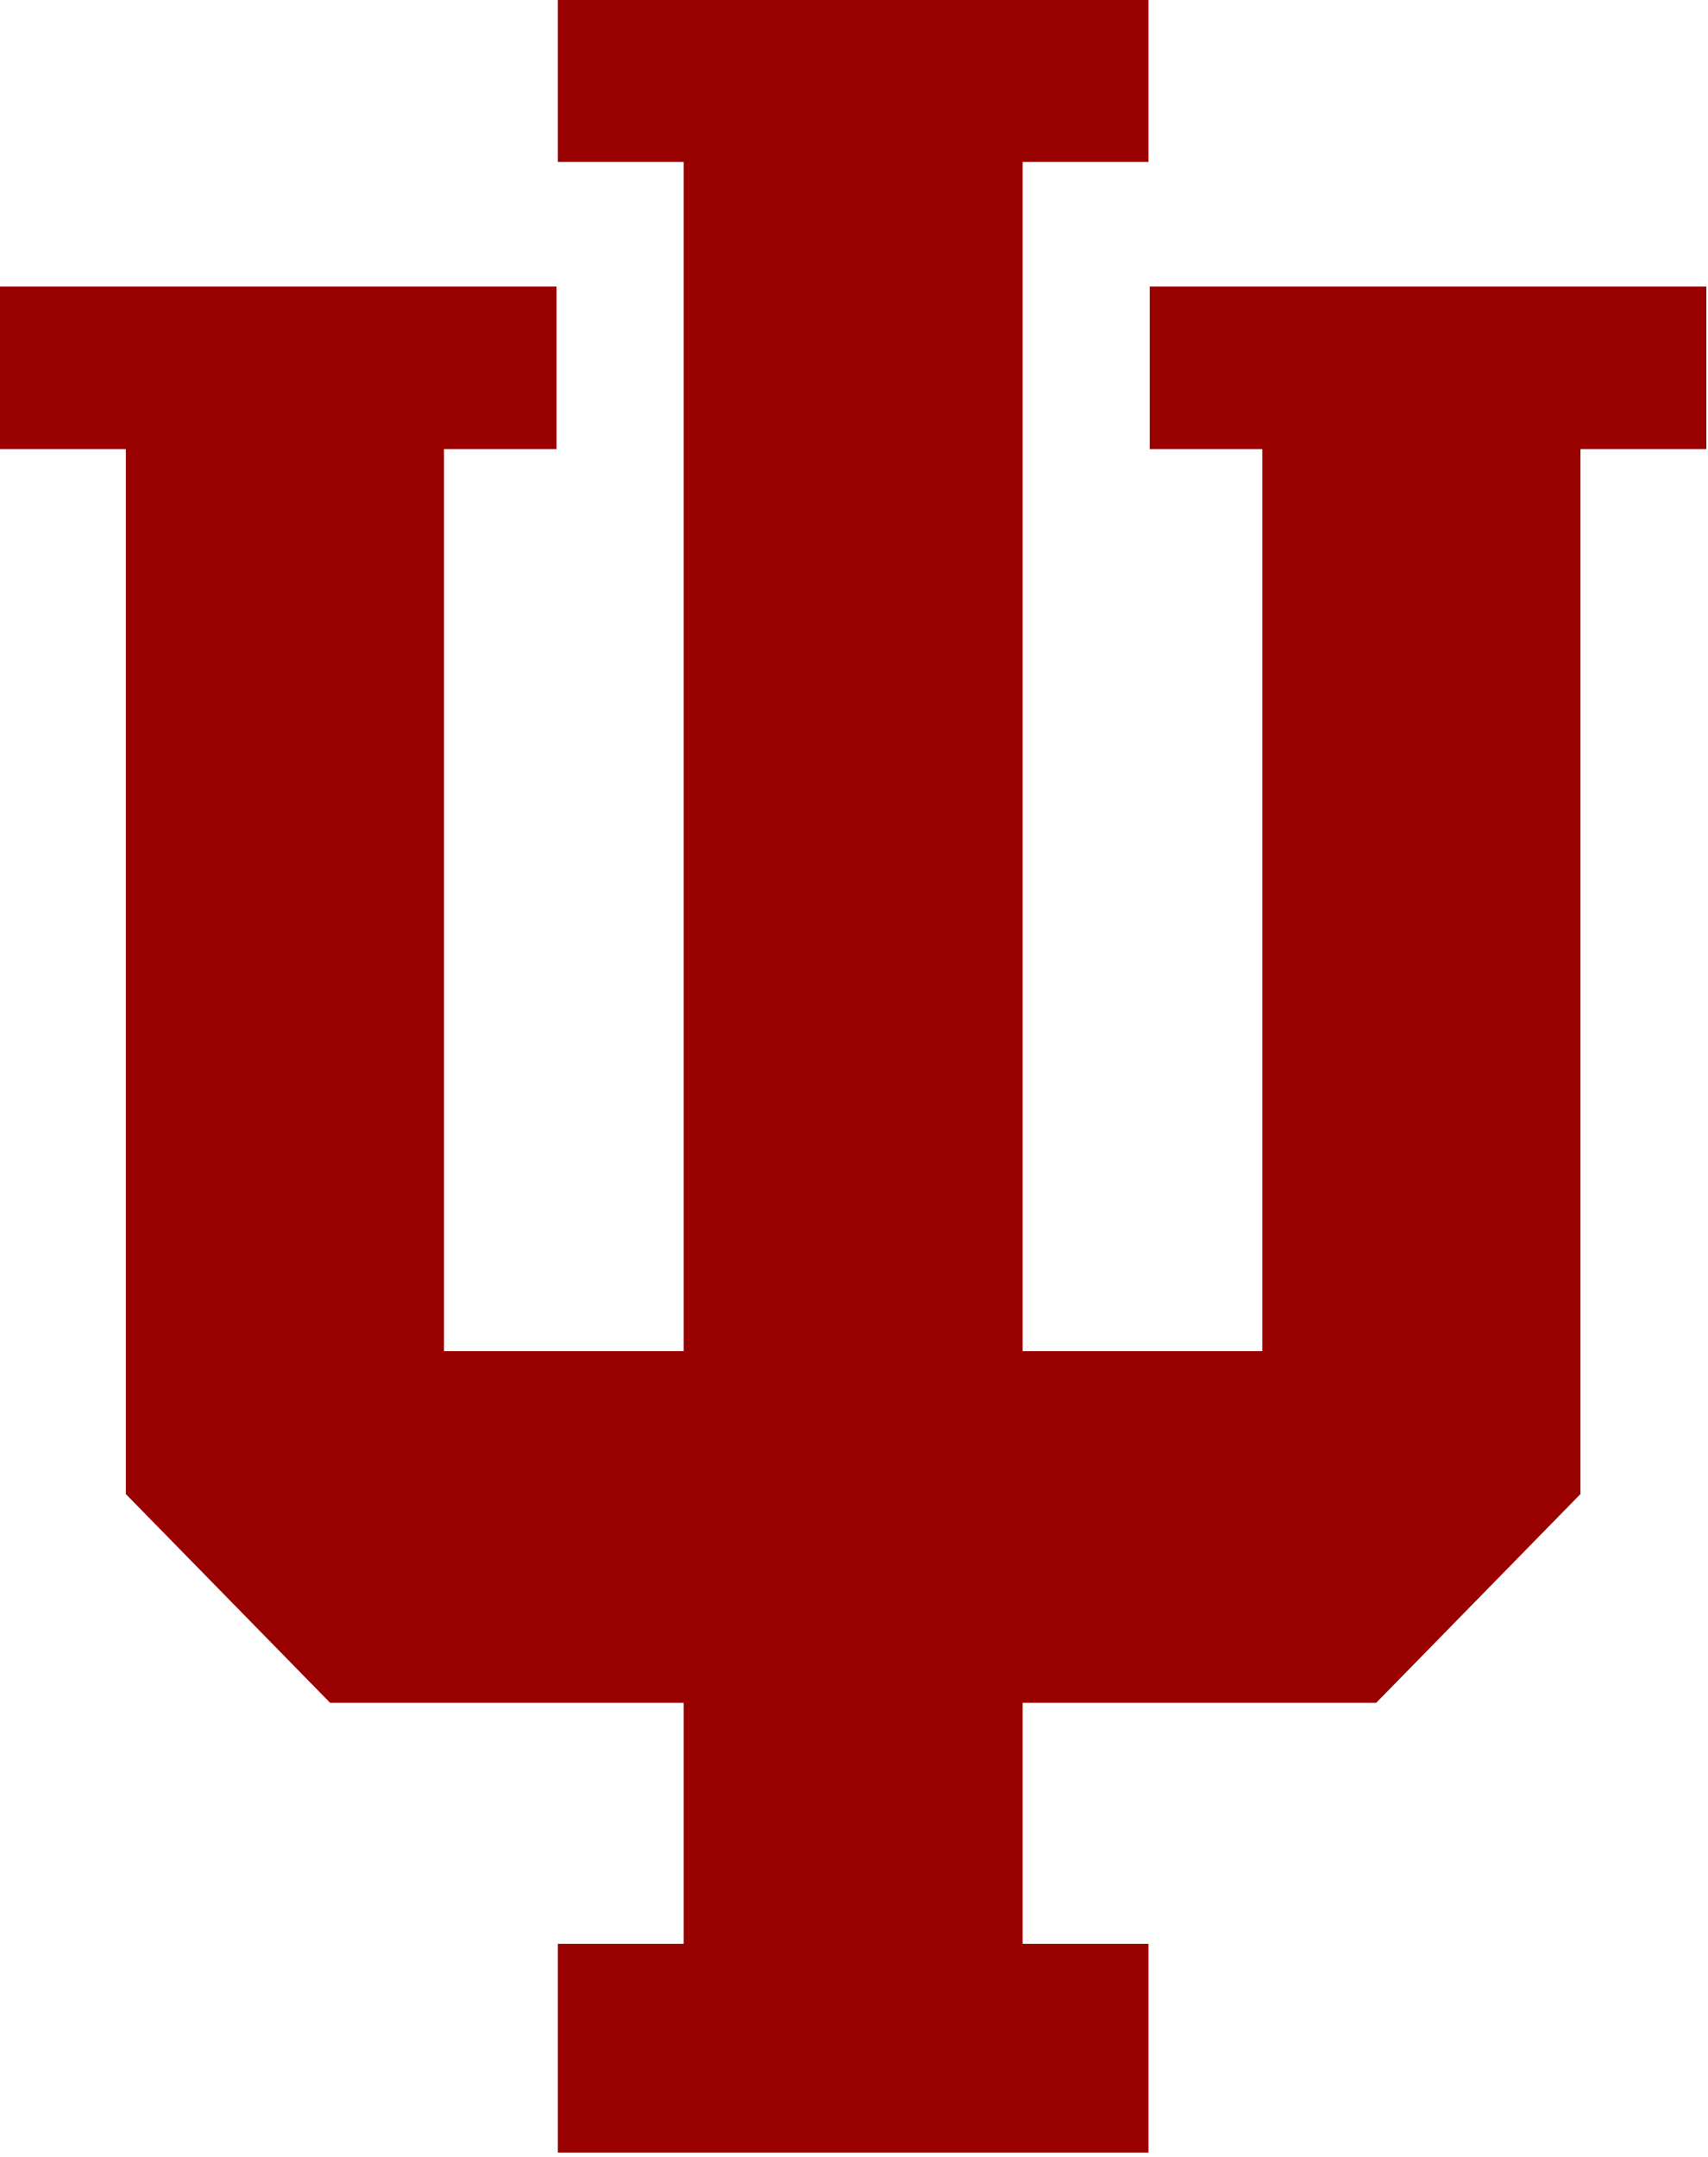
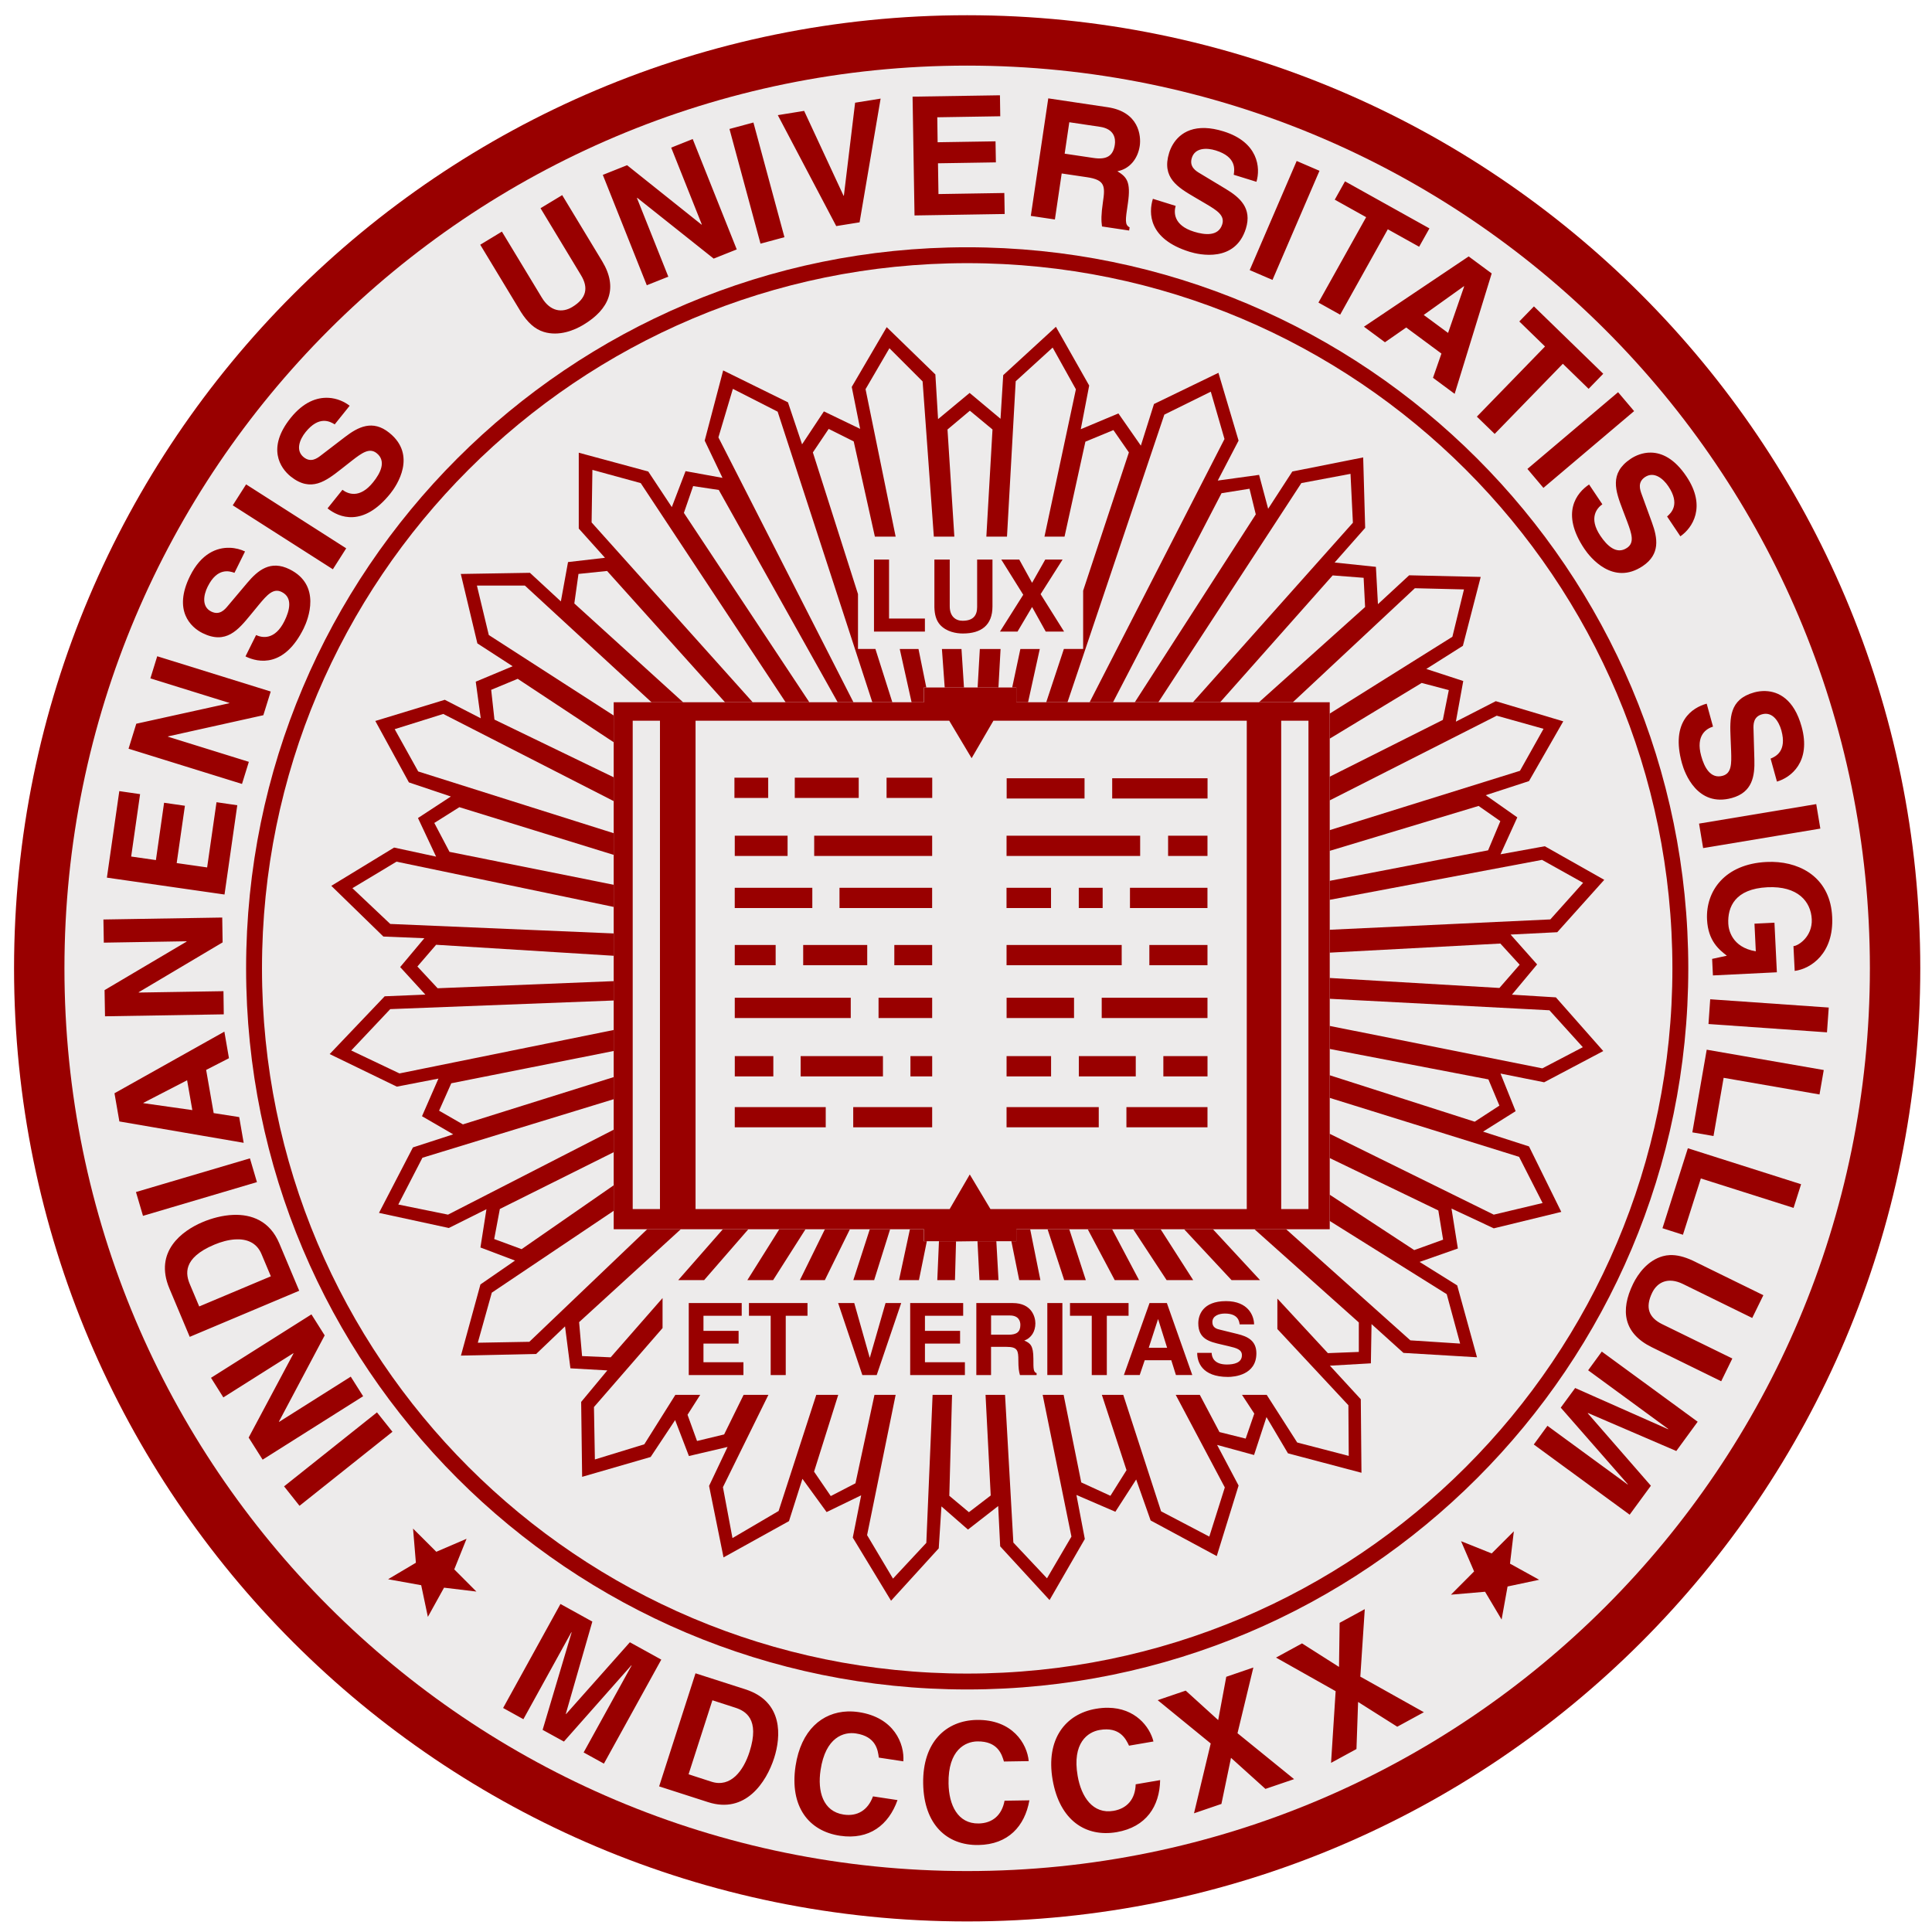
- <svg xmlns="http://www.w3.org/2000/svg" version="1.1" width="270" height="341">
-   <path d="M88.2,0 v25.6 h19.9 v188h-37.9v-142.6h17.8v-25.7h-88v25.7h19.9v165.2l32.3,33h55.9v38.1h-19.9v33h93.4v-33h-19.9v-38.1h55.9l32.3,-33v-165.2h19.9v-25.7h-88v25.7h17.8v142.6h-37.9v-188h19.9v-25.6z" fill="#990000" />
+ <svg xmlns="http://www.w3.org/2000/svg" version="1.1" viewBox="0 0 150 150" height="150" width="150">
+   <g transform="matrix(.49333 0 0 .49333 1.0909 1.1818)">
+     <path fill="#900" d="m150 300c-82.839 0-150-67.154-150-150-0-82.839 67.16-150 150-150 82.846 0 150 67.161 150 150 0 82.846-67.154 150-150 150" />
+     <path fill="#edebeb" d="m292.07 150c0-78.464-63.606-142.07-142.07-142.07s-142.07 63.606-142.07 142.07 63.606 142.07 142.07 142.07 142.07-63.606 142.07-142.07" />
+     <path d="m150 262.24c-61.985 0-112.23-50.257-112.23-112.24 0-61.985 50.243-112.23 112.23-112.23 61.985 0 112.24 50.243 112.24 112.23 0 61.978-50.25 112.24-112.24 112.24" stroke="#900" stroke-width="2.5" fill="none" />
+     <path fill="#900" d="m250.11 163.02-7.457-8.452-6.921-0.424 3.965-4.758-4.174-4.702 7.346-0.369 7.394-8.243-9.356-5.287-6.97 1.266 2.643-5.808-4.967-3.492 6.81-2.219 5.391-9.405-10.622-3.172-6.281 3.221 1.162-6.393-5.815-1.899 5.76-3.645 2.803-10.838-11.262-0.257-4.911 4.542-0.32-5.871-6.497-0.682 4.807-5.447-0.313-11.095-11.151 2.219-3.805 5.864-1.426-5.335-6.504 0.897 3.276-6.288-3.172-10.671-10.142 4.911-2.066 6.553-3.534-5.071-5.92 2.483 1.322-6.873-5.238-9.245-8.292 7.61-0.424 6.866-4.862-4.069-4.967 4.125-0.424-7.033-7.659-7.443-5.502 9.405 1.322 6.601-5.704-2.748-3.436 5.182-2.219-6.608-10.198-5.022-2.908 11.046 2.803 5.864-5.815-1.057-2.163 5.655-3.708-5.6-10.935-2.956v11.937l4.125 4.598-5.815 0.675-1.127 6.191-4.869-4.501-10.879 0.181 2.608 10.928 5.551 3.596-5.808 2.428 0.786 5.76-5.655-2.908-10.935 3.332 5.287 9.669 6.601 2.219-5.175 3.388 2.852 6.073-6.608-1.426-9.884 6.024 8.194 7.979 6.448 0.264-3.805 4.542 3.965 4.334-6.4 0.264-8.66 9.092 10.566 5.127 6.553-1.266-2.588 5.92 4.911 2.852-6.337 2.059-5.342 10.302 10.991 2.379 5.92-2.956-0.946 6.024 5.44 2.059-5.44 3.756-3.068 11.199 11.839-0.257 4.542-4.341 0.849 6.601 5.808 0.327-4.118 4.96 0.153 11.79 10.782-3.123 3.854-5.808 2.17 5.655 6.08-1.426-2.908 6.128 2.275 11.255 10.302-5.711 2.115-6.657 3.805 5.231 5.44-2.636-1.322 6.657 6.024 9.933 7.506-8.243 0.424-6.601 4.174 3.645 4.758-3.701 0.313 6.344 7.77 8.452 5.551-9.613-1.322-6.928 6.128 2.643 3.276-5.078 2.275 6.448 10.406 5.607 3.436-11.102-3.381-6.393 5.815 1.586 1.955-5.968 3.381 5.704 11.568 3.061-0.104-11.568-4.862-5.287 6.448-0.369 0.104-6.177 5.022 4.535 11.575 0.689-3.116-11.311-5.92-3.694 6.024-2.115-1.002-6.288 6.657 3.116 10.622-2.588-5.078-10.302-7.234-2.33 5.127-3.221-2.379-5.92 6.866 1.377 9.307-4.918z" />
+     <path fill="#edebeb" d="m207.06 159.07v3.617l24.972 4.793 1.732 4.125-3.888 2.532-22.816-7.311v3.562l29.8 9.279 3.701 7.269-7.686 1.829-25.814-12.723v3.819l17.091 8.243 0.751 4.598-4.542 1.642-13.3-8.716v4.132l18.413 11.519 2.108 7.777-7.832-0.508-19.553-17.487h-4.981l16.423 14.67v4.64l-4.869 0.188-7.951-8.584v4.793l11.178 11.992 0.056 7.972-8.111-2.108-4.8-7.499h-3.888l1.934 2.949-1.356 3.937-4.125-1.03-3.095-5.857h-3.791l7.728 14.573-2.442 7.735-7.589-3.979-5.954-18.329h-3.367l3.881 11.853-2.532 4.035-4.591-2.108-2.776-13.78h-3.297l4.528 22.308-3.847 6.566-5.294-5.627-1.308-23.247h-3.068l0.814 15.839-3.429 2.629-3.088-2.581 0.431-15.888h-3.061l-0.988 23.296-5.245 5.627-4.076-6.845 4.494-22.078h-3.332l-2.991 13.919-3.888 2.01-2.629-3.84 3.805-12.09h-3.457l-5.926 18.28-7.262 4.264-1.502-8.013 7.158-14.531h-3.902l-3.068 6.233-4.264 1.03-1.496-4.125 1.996-3.137h-3.909l-4.89 7.784-7.777 2.386-0.146-8.25 10.796-12.43v-4.723l-8.166 9.328-4.501-0.195-0.466-5.342 16.006-14.622h-5.287l-18.552 17.717-8.111 0.146 2.205-7.881 19.185-12.883v-4.014l-14.496 10.051-4.313-1.593 0.89-4.73 17.919-8.938v-3.541l-26.078 13.37-7.825-1.593 3.798-7.359 30.106-9.217v-3.478l-23.734 7.443-3.749-2.156 1.92-4.313 25.563-5.085v-3.304l-33.716 6.838-7.596-3.61 6.142-6.511 35.17-1.356v-3.047l-27.713 1.12-3.186-3.422 2.949-3.422 27.949 1.732v-3.513l-35.17-1.496-5.954-5.627 6.942-4.174 34.182 7.123v-3.485l-25.842-5.182-2.393-4.549 3.944-2.483 24.29 7.506v-3.409l-30.767-9.718-3.701-6.657 7.645-2.393 26.822 13.717v-3.749l-18.767-9.078-0.515-4.688 4.174-1.732 15.109 9.982v-4.208l-19.658-12.667-1.871-7.784h7.547l19.929 18.364h4.974l-17.119-15.547 0.654-4.647 4.501-0.466 18.559 20.659h4.361l-25.355-28.297 0.125-8.271 7.603 2.08 22.802 34.488h3.735l-19.741-29.8 1.454-4.215 4.035 0.605 18.712 33.41h2.483l-21.251-41.681 2.275-7.638 7.046 3.589 14.9 45.729h3.151l-2.664-8.382h-2.741v-8.639l-7.102-22.294 2.49-3.701 3.937 1.969 3.332 14.983h3.269l-4.737-23.205 3.756-6.441 5.224 5.224 1.767 24.423h3.228l-1.078-16.861 3.52-2.956 3.562 2.956-0.967 16.861h3.248l1.37-24.45 5.815-5.301 3.659 6.566-4.946 23.184h3.158l3.283-14.942 4.41-1.823 2.435 3.513-7.199 21.758v9.175h-3.033l-2.776 8.382h3.346l15.241-45.263 7.311-3.61 2.156 7.45-21.223 41.423h3.68l17.077-32.895 4.403-0.703 0.988 4.035-19.039 29.563h3.708l22.503-34.488 7.735-1.454 0.376 7.693-25.174 28.248h4.285l17.703-19.957 4.876 0.376 0.23 4.598-16.701 14.983h5.335l19.199-17.94 7.728 0.188-1.823 7.45-19.303 12.09v3.944l14.469-8.765 4.271 1.127-0.939 4.688-17.8 8.938v3.728l26.28-13.328 7.366 2.066-3.708 6.608-29.939 9.335v3.262l23.428-7.067 3.422 2.393-1.927 4.591-24.923 4.8v2.991l33.41-6.288 6.469 3.61-5.161 5.76-34.718 1.628v3.603l26.85-1.433 3.04 3.332-3.186 3.659-26.704-1.572v3.276l34.578 1.809 5.252 5.808-6.372 3.332-33.459-6.678z" />
+     <path fill="#900" d="m207.06 191.06h-49.304v1.885h-14.559v-1.885h-48.824v-82.937h48.824v-2.323h14.559v2.323h49.304v82.937z" />
+     <path fill="#edebeb" d="m97.363 111.03v76.857h4.291v-76.857h-4.291zm9.891 0v76.857h39.99l3.166-5.447 3.256 5.447h40.338v-76.857h-39.873l-3.43 5.898-3.525-5.898h-39.922zm92.168 0v76.857h4.291v-76.857h-4.291z" />
+     <path fill="#900" d="m155.16 12.6-13.752 0.215 0.307 18.697 14.189-0.229-0.057-3.305-10.363 0.168-0.076-4.842 9.111-0.146-0.055-3.311-9.113 0.145-0.055-3.93 9.912-0.16-0.049-3.303zm7.604 0.486-2.748 18.496 3.791 0.564 1.07-7.242 3.994 0.592c2.859 0.424 2.866 1.426 2.49 3.951-0.278 1.906-0.273 2.886-0.141 3.797l4.271 0.641 0.076-0.494c-0.779-0.431-0.675-1.099-0.271-3.805 0.508-3.45-0.228-4.138-1.654-5.035 1.92-0.348 3.213-1.949 3.519-3.981 0.236-1.6-0.126-5.361-5.051-6.092l-9.348-1.393zm-26.385 0.037-4.014 0.646-1.768 14.629-0.049 0.014-6.205-13.355-4.144 0.668 9.195 17.459 3.674-0.59 3.311-19.471zm29.695 3.719 4.82 0.717c2.268 0.334 2.49 1.843 2.344 2.824-0.271 1.829-1.357 2.379-3.367 2.08l-4.527-0.674 0.73-4.947zm-49.713 0.043-3.769 1.016 4.883 18.051 3.769-1.016-4.883-18.051zm71.109 0.869c-3.659-0.124-5.177 2.274-5.68 3.891-1.224 3.93 1.362 5.44 4.033 7.012l1.775 1.043c1.753 1.036 2.976 1.822 2.545 3.213-0.591 1.892-2.684 1.704-4.451 1.154-3.255-1.016-3.166-3.059-2.881-4.061l-3.582-1.113c-0.689 2.212-0.73 6.316 5.781 8.34 1.565 0.487 7.177 1.718 8.854-3.652 0.995-3.207-0.932-4.897-3.186-6.254l-4.014-2.42c-0.696-0.403-1.738-1.064-1.307-2.455 0.501-1.614 2.35-1.615 3.769-1.17 3.262 1.009 2.963 2.998 2.824 3.826l3.576 1.107c0.661-2.191 0.304-6.227-5.17-7.932-1.086-0.338-2.044-0.501-2.889-0.529zm-80.662 1.734-3.387 1.35 4.82 12.096-0.049 0.021-11.713-9.35-3.82 1.523 6.922 17.369 3.387-1.35-4.938-12.381 0.049-0.027 12.025 9.565 3.633-1.447-6.93-17.369zm95.051 3.451-7.394 17.174 3.588 1.545 7.394-17.174-3.588-1.545zm7.606 3.203-1.613 2.887 4.939 2.754-7.506 13.439 3.416 1.906 7.498-13.439 4.932 2.748 1.621-2.887-13.287-7.408zm-123.2 2.172-3.408 2.059 6.371 10.545c1.176 1.934 0.912 3.618-1.377 5.002-1.565 0.946-3.45 0.75-4.793-1.482l-6.281-10.385-3.408 2.066 6.414 10.607c1.009 1.579 2.129 2.665 3.59 3.117 2.386 0.723 4.784-0.244 6.252-1.135 4.035-2.435 5.481-5.773 2.936-9.988l-6.295-10.406zm142.66 9.646-16.479 11.061 3.305 2.449 3.346-2.324 5.543 4.104-1.328 3.812 3.408 2.525 5.83-18.949-3.625-2.678zm-0.75 4.689 0.041 0.033-2.531 7.318-3.834-2.83 6.324-4.521zm11.023 3.176-2.303 2.371 4.047 3.938-10.725 11.039 2.803 2.721 10.727-11.039 4.055 3.943 2.303-2.373-10.906-10.6zm13.242 13.504-14.268 12.074 2.518 2.984 14.273-12.082-2.523-2.977zm-202.99 0.885c-1.783-0.088-3.893 0.646-5.912 3.158-3.798 4.73-1.634 7.903-0.014 9.211 3.214 2.574 5.564 0.723 8.006-1.19l1.621-1.273c1.607-1.252 2.788-2.101 3.922-1.19 1.544 1.238 0.605 3.123-0.557 4.562-2.135 2.664-3.999 1.83-4.834 1.197l-2.344 2.922c1.809 1.454 5.606 2.997 9.877-2.324 1.03-1.273 4.229-6.051-0.16-9.57-2.615-2.108-4.896-0.934-6.982 0.666l-3.723 2.853c-0.633 0.494-1.627 1.238-2.768 0.32-1.315-1.064-0.634-2.783 0.291-3.938 2.143-2.664 3.875-1.67 4.592-1.225l2.352-2.93c-0.79-0.619-1.979-1.185-3.366-1.253zm208.17 8.619c-1.315-0.022-2.445 0.476-3.203 0.984-3.415 2.288-2.359 5.085-1.26 7.992l0.73 1.92c0.71 1.906 1.169 3.297-0.049 4.104-1.642 1.106-3.15-0.361-4.18-1.898-1.899-2.831-0.542-4.369 0.307-4.967l-2.088-3.115c-1.927 1.287-4.542 4.452-0.744 10.121 0.911 1.363 4.508 5.849 9.189 2.719 2.782-1.871 2.345-4.396 1.447-6.865l-1.607-4.41c-0.278-0.751-0.689-1.921 0.521-2.734 1.412-0.939 2.853 0.23 3.674 1.461 1.899 2.831 0.43 4.195-0.203 4.744l2.088 3.117c1.892-1.294 4.145-4.66 0.959-9.418-1.898-2.837-3.892-3.726-5.582-3.754zm-221.1 5.002-2.101 3.297 15.756 10.064 2.099-3.297-15.754-10.064zm-2.578 9.98c-2.036-0.063-4.494 0.904-6.244 4.434-2.692 5.433 0.105 8.069 1.969 8.994 3.694 1.823 5.592-0.486 7.561-2.879l1.309-1.594c1.301-1.565 2.274-2.649 3.582-2.002 1.774 0.876 1.258 2.914 0.438 4.576-1.516 3.054-3.519 2.643-4.465 2.205l-1.67 3.359c2.08 1.03 6.128 1.726 9.154-4.389 0.723-1.475 2.823-6.823-2.213-9.32-3.012-1.489-4.987 0.146-6.678 2.156l-3.025 3.588c-0.508 0.619-1.321 1.551-2.629 0.904-1.516-0.751-1.225-2.58-0.564-3.908 1.516-3.061 3.43-2.464 4.223-2.186l1.662-3.359c-0.646-0.311-1.483-0.552-2.408-0.58zm110.9 1.852v7.512c0.035 1.141 0.273 2.052 0.885 2.748 1.016 1.12 2.559 1.377 3.596 1.377 2.866 0 4.66-1.28 4.66-4.264v-7.373h-2.414v7.471c0 1.37-0.666 2.162-2.287 2.162-1.106 0-2.025-0.694-2.025-2.273v-7.359h-2.414zm-9.506 0.002v11.332h8.014v-2.053h-5.643v-9.279h-2.371zm20.033 0 3.457 5.537-3.66 5.795h2.762l2.289-3.869 2.148 3.869h2.887l-3.693-5.887 3.457-5.445h-2.727l-2.072 3.658-2.018-3.658h-2.83zm-15.979 14.076 1.863 8.381h1.928v-2.33h0.389l-1.23-6.051h-2.949zm6.637 0 0.438 6.051h3.033l-0.391-6.051h-3.08zm5.967 0-0.348 6.051h3.277l0.334-6.051h-3.264zm6.379 0-1.287 6.051h0.648v2.33h1.85l1.844-8.381h-3.055zm-135.84 1.139-1.078 3.484 12.432 3.861-0.014 0.049-14.637 3.227-1.217 3.93 17.855 5.545 1.078-3.478-12.729-3.957 0.014-0.049 14.996-3.332 1.162-3.728-17.863-5.551zm253.12 5.477c-0.667-0.024-1.282 0.074-1.783 0.211-3.972 1.099-3.848 4.09-3.723 7.186l0.084 2.059c0.07 2.038 0.069 3.491-1.336 3.881-1.906 0.529-2.886-1.335-3.373-3.123-0.911-3.29 0.863-4.311 1.857-4.617l-0.994-3.611c-2.24 0.612-5.712 2.79-3.897 9.363 0.431 1.586 2.436 6.976 7.861 5.481 3.235-0.897 3.618-3.436 3.541-6.059l-0.133-4.695c-0.035-0.8-0.056-2.037 1.35-2.42 1.635-0.452 2.63 1.106 3.033 2.539 0.904 3.29-0.918 4.117-1.697 4.438l1 3.617c2.198-0.633 5.406-3.116 3.883-8.639-1.21-4.382-3.673-5.538-5.674-5.609zm-162.28 13.64v3.186h5.314v-3.186h-5.314zm9.496 0v3.186h10.064v-3.186h-10.064zm14.447 0v3.186h7.186v-3.186h-7.186zm18.9 0.084v3.186h12.256v-3.186h-12.256zm16.609 0v3.186h15.006v-3.186h-15.006zm-156.26 2.02-1.953 13.62l18.51 2.658 2.01-14.051-3.269-0.475-1.475 10.262-4.793-0.684 1.295-9.021-3.277-0.473-1.287 9.021-3.894-0.557 1.404-9.82-3.269-0.475zm267.06 2.049-18.441 3.068 0.641 3.853 18.447-3.068-0.646-3.853zm-170.2 4.973v3.186h8.312v-3.186h-8.312zm12.5 0v3.186h18.566v-3.186h-18.566zm30.273 0v3.186h21.027v-3.186h-21.027zm25.424 0v3.186h6.199v-3.186h-6.199zm95.129 4.119c-0.316-0.007-0.634-0.002-0.953 0.014-6.553 0.32-9.58 4.564-9.357 9.065 0.167 3.401 1.928 4.75 3.117 5.689l-2.316 0.5 0.125 2.602 10.064-0.494-0.381-7.805-3.144 0.154 0.209 4.348c-3.812-0.626-4.286-3.473-4.328-4.328-0.132-2.65 1.058-5.502 6.156-5.752 4.786-0.23 6.839 2.247 6.979 5.029 0.125 2.762-2.143 4.202-2.881 4.236l0.195 3.902c2.567-0.334 6.177-2.775 5.898-8.5-0.267-5.902-4.636-8.558-9.383-8.66zm-163.33 4.082v3.186h12.209v-3.186h-12.209zm16.486 0v3.186h14.58v-3.186h-14.58zm26.287 0v3.186h7.004v-3.186h-7.004zm11.373 0v3.186h3.756v-3.186h-3.756zm8.055 0v3.186h12.195v-3.186h-12.195zm-142.86 4.678-18.697 0.307 0.062 3.644 13.014-0.215 0.008 0.055-12.904 7.631 0.07 4.119 18.691-0.307-0.049-3.644-13.336 0.215v-0.055l13.203-7.84-0.062-3.91zm80.662 4.322v3.186h6.436v-3.186h-6.436zm10.77 0v3.186h10.078v-3.186h-10.078zm14.342 0v3.186h5.955v-3.186h-5.955zm17.662 0v3.186h18.121v-3.186h-18.121zm22.475 0v3.186h9.148v-3.186h-9.148zm-65.248 8.299v3.193h18.254v-3.193h-18.254zm22.629 0v3.193h8.438v-3.193h-8.438zm20.152 0v3.193h10.613v-3.193h-10.613zm14.969 0v3.193h16.646v-3.193h-16.646zm95.764 0.242-0.271 3.894 18.648 1.309 0.279-3.902-18.656-1.301zm-233.84 5.094-17.293 9.697 0.771 4.438 19.561 3.361-0.703-4.049-4.019-0.627-1.184-6.795 3.59-1.844-0.723-4.182zm233.29 2.842-2.262 13.008 3.332 0.576 1.594-9.16 15.088 2.621 0.668-3.846-18.42-3.199zm-152.96 1.012v3.193h6.066v-3.193h-6.066zm10.365 0v3.193h12.953v-3.193h-12.953zm17.279 0v3.193h3.422v-3.193h-3.422zm15.129 0v3.193h7.004v-3.193h-7.004zm11.373 0v3.193h8.959v-3.193h-8.959zm13.301 0v3.193h6.949v-3.193h-6.949zm-153.64 3.799 0.822 4.695-7.701-1.092-0.006-0.049 6.885-3.555zm86.189 4.221v3.186h14.316v-3.186h-14.316zm18.643 0v3.186h12.424v-3.186h-12.424zm24.131 0v3.186h14.51v-3.186h-14.51zm18.865 0v3.186h12.758v-3.186h-12.758zm88.357 6.479-3.994 12.584 3.221 1.029 2.818-8.861 14.594 4.633 1.182-3.723-17.82-5.662zm-226.3 1.588-17.934 5.301 1.105 3.748 17.934-5.307-1.105-3.742zm-2.617 8.898c-1.713 0.065-3.415 0.539-4.803 1.123-3.262 1.37-7.7 4.655-5.252 10.463l3.199 7.609 17.23-7.256-3.137-7.463c-1.5-3.556-4.383-4.585-7.238-4.477zm77.041 2.266-7.018 8h4.076l6.955-8h-4.014zm8.883 0-5.021 8h4.055l5.092-8h-4.125zm7.18 0-3.932 8h3.924l3.943-8h-3.936zm7.066 0-2.588 8h3.277l2.51-8h-3.199zm6.316 0-1.719 8h3.139l1.244-6.121h-0.473v-1.879h-2.191zm16.744 0v1.879h-0.779l1.238 6.121h3.332l-1.607-8h-2.184zm4.924 0 2.615 8h3.402l-2.602-8h-3.416zm6.322 0 4.244 8h3.826l-4.231-8h-3.84zm7.158 0 5.252 8h4.182l-5.121-8h-4.312zm8.014 0 7.457 8h4.486l-7.408-8h-4.535zm-149.37 1.592c1.786-0.11 3.389 0.472 4.158 2.303l1.475 3.506-11.275 4.744-1.453-3.451c-0.654-1.537-1.266-4.131 3.826-6.273 1.062-0.446 2.198-0.762 3.269-0.828zm110.78 0.287-0.264 6.121h2.783l0.166-6.08 2.949-0.041h-5.635zm6.061 0 0.312 6.121h2.998l-0.342-6.121h-2.969zm108.96 2.184c-0.377 0.016-0.749 0.073-1.117 0.176-2.4 0.682-3.896 2.791-4.654 4.328-2.073 4.236-1.488 7.824 2.936 9.994l10.922 5.357 1.752-3.582-11.061-5.412c-2.038-1.009-2.719-2.56-1.543-4.967 0.807-1.635 2.496-2.491 4.84-1.344l10.895 5.344 1.752-3.582-11.129-5.455c-1.278-0.584-2.459-0.906-3.592-0.857zm-69.854 7.244c-3.673 0-4.354 2.226-4.354 3.492 0 2.49 1.774 2.9 3.603 3.324l1.211 0.285c1.203 0.285 2.051 0.516 2.051 1.406 0 1.203-1.245 1.467-2.365 1.467-2.066 0-2.385-1.204-2.398-1.83h-2.275c0 1.405 0.709 3.785 4.848 3.785 0.995 0 4.467-0.301 4.467-3.709 0-2.031-1.419-2.662-2.963-3.045l-2.769-0.682c-0.473-0.104-1.195-0.3-1.195-1.184 0-1.022 1.069-1.355 1.967-1.355 2.073 0 2.262 1.195 2.324 1.703h2.275c-0.014-1.384-0.948-3.658-4.426-3.658zm-28.115 0.299v11.332h2.373v-11.332h-2.373zm16.088 0-4.035 11.33h2.49l0.787-2.33h4.18l0.73 2.33h2.574l-4-11.33h-2.727zm-72.518 0.002v11.332h8.605v-2.012h-6.289v-2.936h5.529v-2.002h-5.529v-2.379h6.018v-2.004h-8.334zm9.471 0v2.004h3.422v9.328h2.371v-9.328h3.424v-2.004h-9.217zm14.037 0 3.811 11.332h2.262l3.853-11.332h-2.463l-2.469 8.584h-0.027l-2.428-8.584h-2.539zm11.34 0v11.332h8.611v-2.012h-6.287v-2.936h5.529v-2.002h-5.529v-2.379h6.016v-2.004h-8.34zm25.152 0v2.004h3.424v9.328h2.371v-9.328h3.422v-2.004h-9.217zm-14.742 0.002v11.332h2.316v-4.438h2.447c1.753 0 1.852 0.598 1.852 2.143 0 1.176 0.09 1.752 0.25 2.295h2.623v-0.299c-0.508-0.195-0.508-0.606-0.508-2.262 0-2.115-0.502-2.463-1.441-2.873 1.127-0.383 1.754-1.452 1.754-2.697 0-0.981-0.549-3.201-3.561-3.201h-5.732zm-104.64 1.783-15.805 9.982 1.941 3.082 11.01-6.949 0.029 0.041-7.055 13.23 2.199 3.478 15.818-9.982-1.949-3.082-11.275 7.117-0.027-0.043 7.199-13.57-2.086-3.305zm106.96 0.172h2.955c1.384 0 1.656 0.877 1.656 1.482 0 1.12-0.599 1.543-1.83 1.543h-2.781v-3.025zm26.271 0.594h0.027l1.406 4.486h-2.887l1.453-4.486zm69.844 5.09-2.148 2.941 12.604 9.232-0.027 0.041-14.621-6.482-2.268 3.088 10.553 12.055-0.035 0.035-12.611-9.23-2.15 2.941 15.088 11.047 3.34-4.557-9.928-11.4 0.035-0.043 13.893 5.977 3.365-4.606-15.088-11.039zm-192.76 9.564-14.621 11.645 2.428 3.061 14.629-11.652-2.436-3.053zm5.678 18.291 0.445 5.377-4.375 2.594 5.211 0.939 1.051 4.986 2.545-4.598 5.092 0.613-3.484-3.492 1.934-4.814-4.758 2.045-3.66-3.65zm173.24 0.426-3.486 3.484-4.82-1.926 2.053 4.758-3.644 3.658 5.369-0.459 2.602 4.375 0.939-5.203 4.973-1.057-4.59-2.539 0.605-5.092zm-150.04 11.438-9.027 16.369 3.191 1.766 7.547-13.682 0.043 0.027-4.564 15.332 3.353 1.842 10.607-11.992 0.043 0.021-7.547 13.682 3.191 1.762v-0.002l9.029-16.367-4.945-2.732-10.037 11.297-0.043-0.029 4.175-14.52-4.994-2.76zm126.58 0.814-3.957 2.156-0.098 6.936-5.822-3.701-4.09 2.232 9.383 5.287-0.723 11.283 4-2.178 0.256-7.408 6.164 3.897 4.188-2.283-10.002-5.6 0.701-10.621zm-17.533 9.184-4.264 1.461-1.272 6.816-5.113-4.639-4.41 1.502 8.348 6.816-2.631 10.99 4.314-1.475 1.508-7.254 5.42 4.889 4.508-1.537-8.904-7.227 2.496-10.344zm-87.795 0.914-5.725 17.795 7.709 2.482c5.878 1.892 9.159-3.123 10.391-6.941 1.078-3.367 1.482-8.877-4.514-10.811l-7.861-2.525zm2.658 4.244 3.568 1.154c1.586 0.508 3.958 1.74 2.268 6.984-0.939 2.929-2.943 5.649-5.969 4.682l-3.617-1.17 3.75-11.65zm62.275 1.178c-0.608-0.007-1.256 0.046-1.945 0.166-4.744 0.821-7.896 4.744-6.783 11.186 1.106 6.365 5.197 9.062 10.094 8.221 4.619-0.807 6.748-4.054 6.824-8.186l-3.848 0.66c-0.07 2.337-1.348 3.805-3.477 4.174-3.255 0.563-5.086-2.185-5.656-5.496-0.904-5.21 1.608-6.913 3.451-7.227 3.186-0.556 4.139 1.418 4.633 2.469l3.846-0.66c-0.59-2.356-2.88-5.261-7.139-5.307zm-40.979 0.58c-4.015 0.133-7.359 2.939-8.211 8.594-0.953 6.379 2.072 10.231 6.99 10.969 4.64 0.696 7.679-1.718 9.057-5.613l-3.859-0.584c-0.807 2.198-2.478 3.185-4.613 2.865-3.276-0.494-4.138-3.68-3.637-6.998 0.779-5.231 3.693-6.052 5.551-5.773 3.193 0.473 3.471 2.65 3.617 3.805l3.859 0.586c0.202-2.768-1.461-6.907-6.998-7.742-0.596-0.089-1.182-0.126-1.756-0.107zm20.314 1.334c-4.821 0.084-8.542 3.47-8.438 10.002 0.104 6.462 3.728 9.767 8.701 9.684 4.688-0.076 7.297-2.964 8.014-7.033l-3.908 0.062c-0.424 2.296-1.92 3.547-4.076 3.582-3.311 0.056-4.69-2.941-4.738-6.301-0.09-5.287 2.65-6.58 4.521-6.615 3.235-0.049 3.868 2.051 4.195 3.164l3.902-0.062c-0.25-2.755-2.581-6.573-8.174-6.482z" />
+   </g>
</svg>
